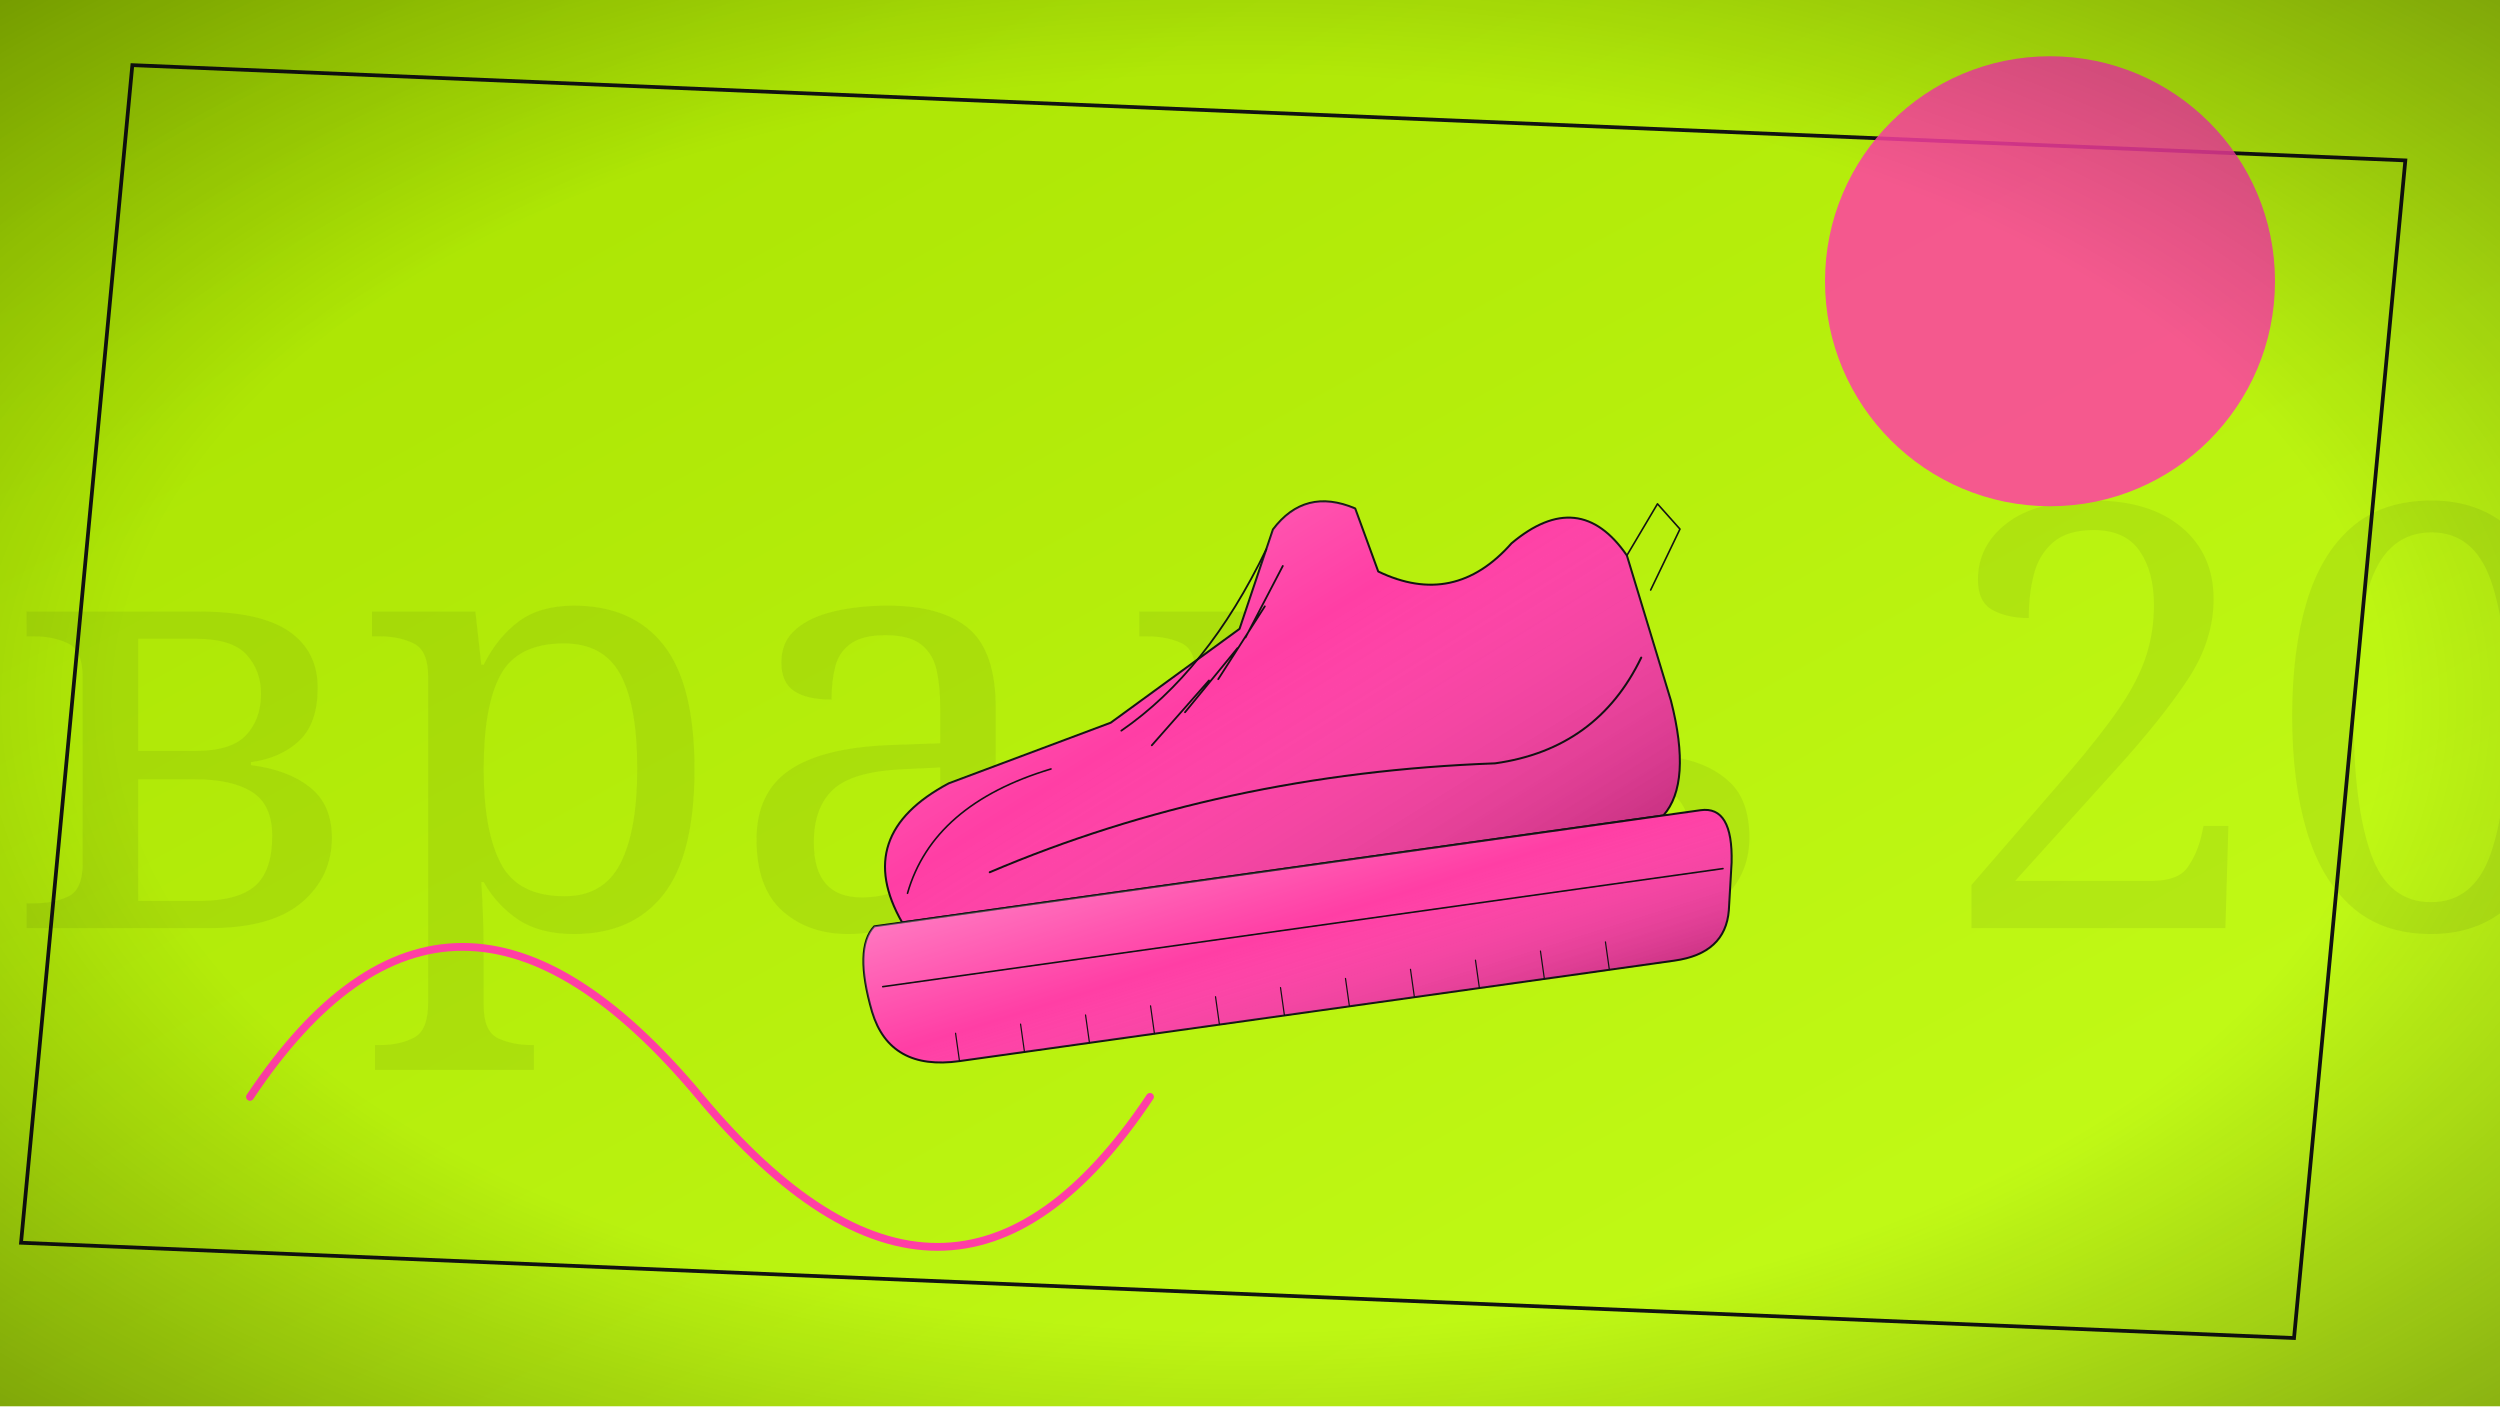
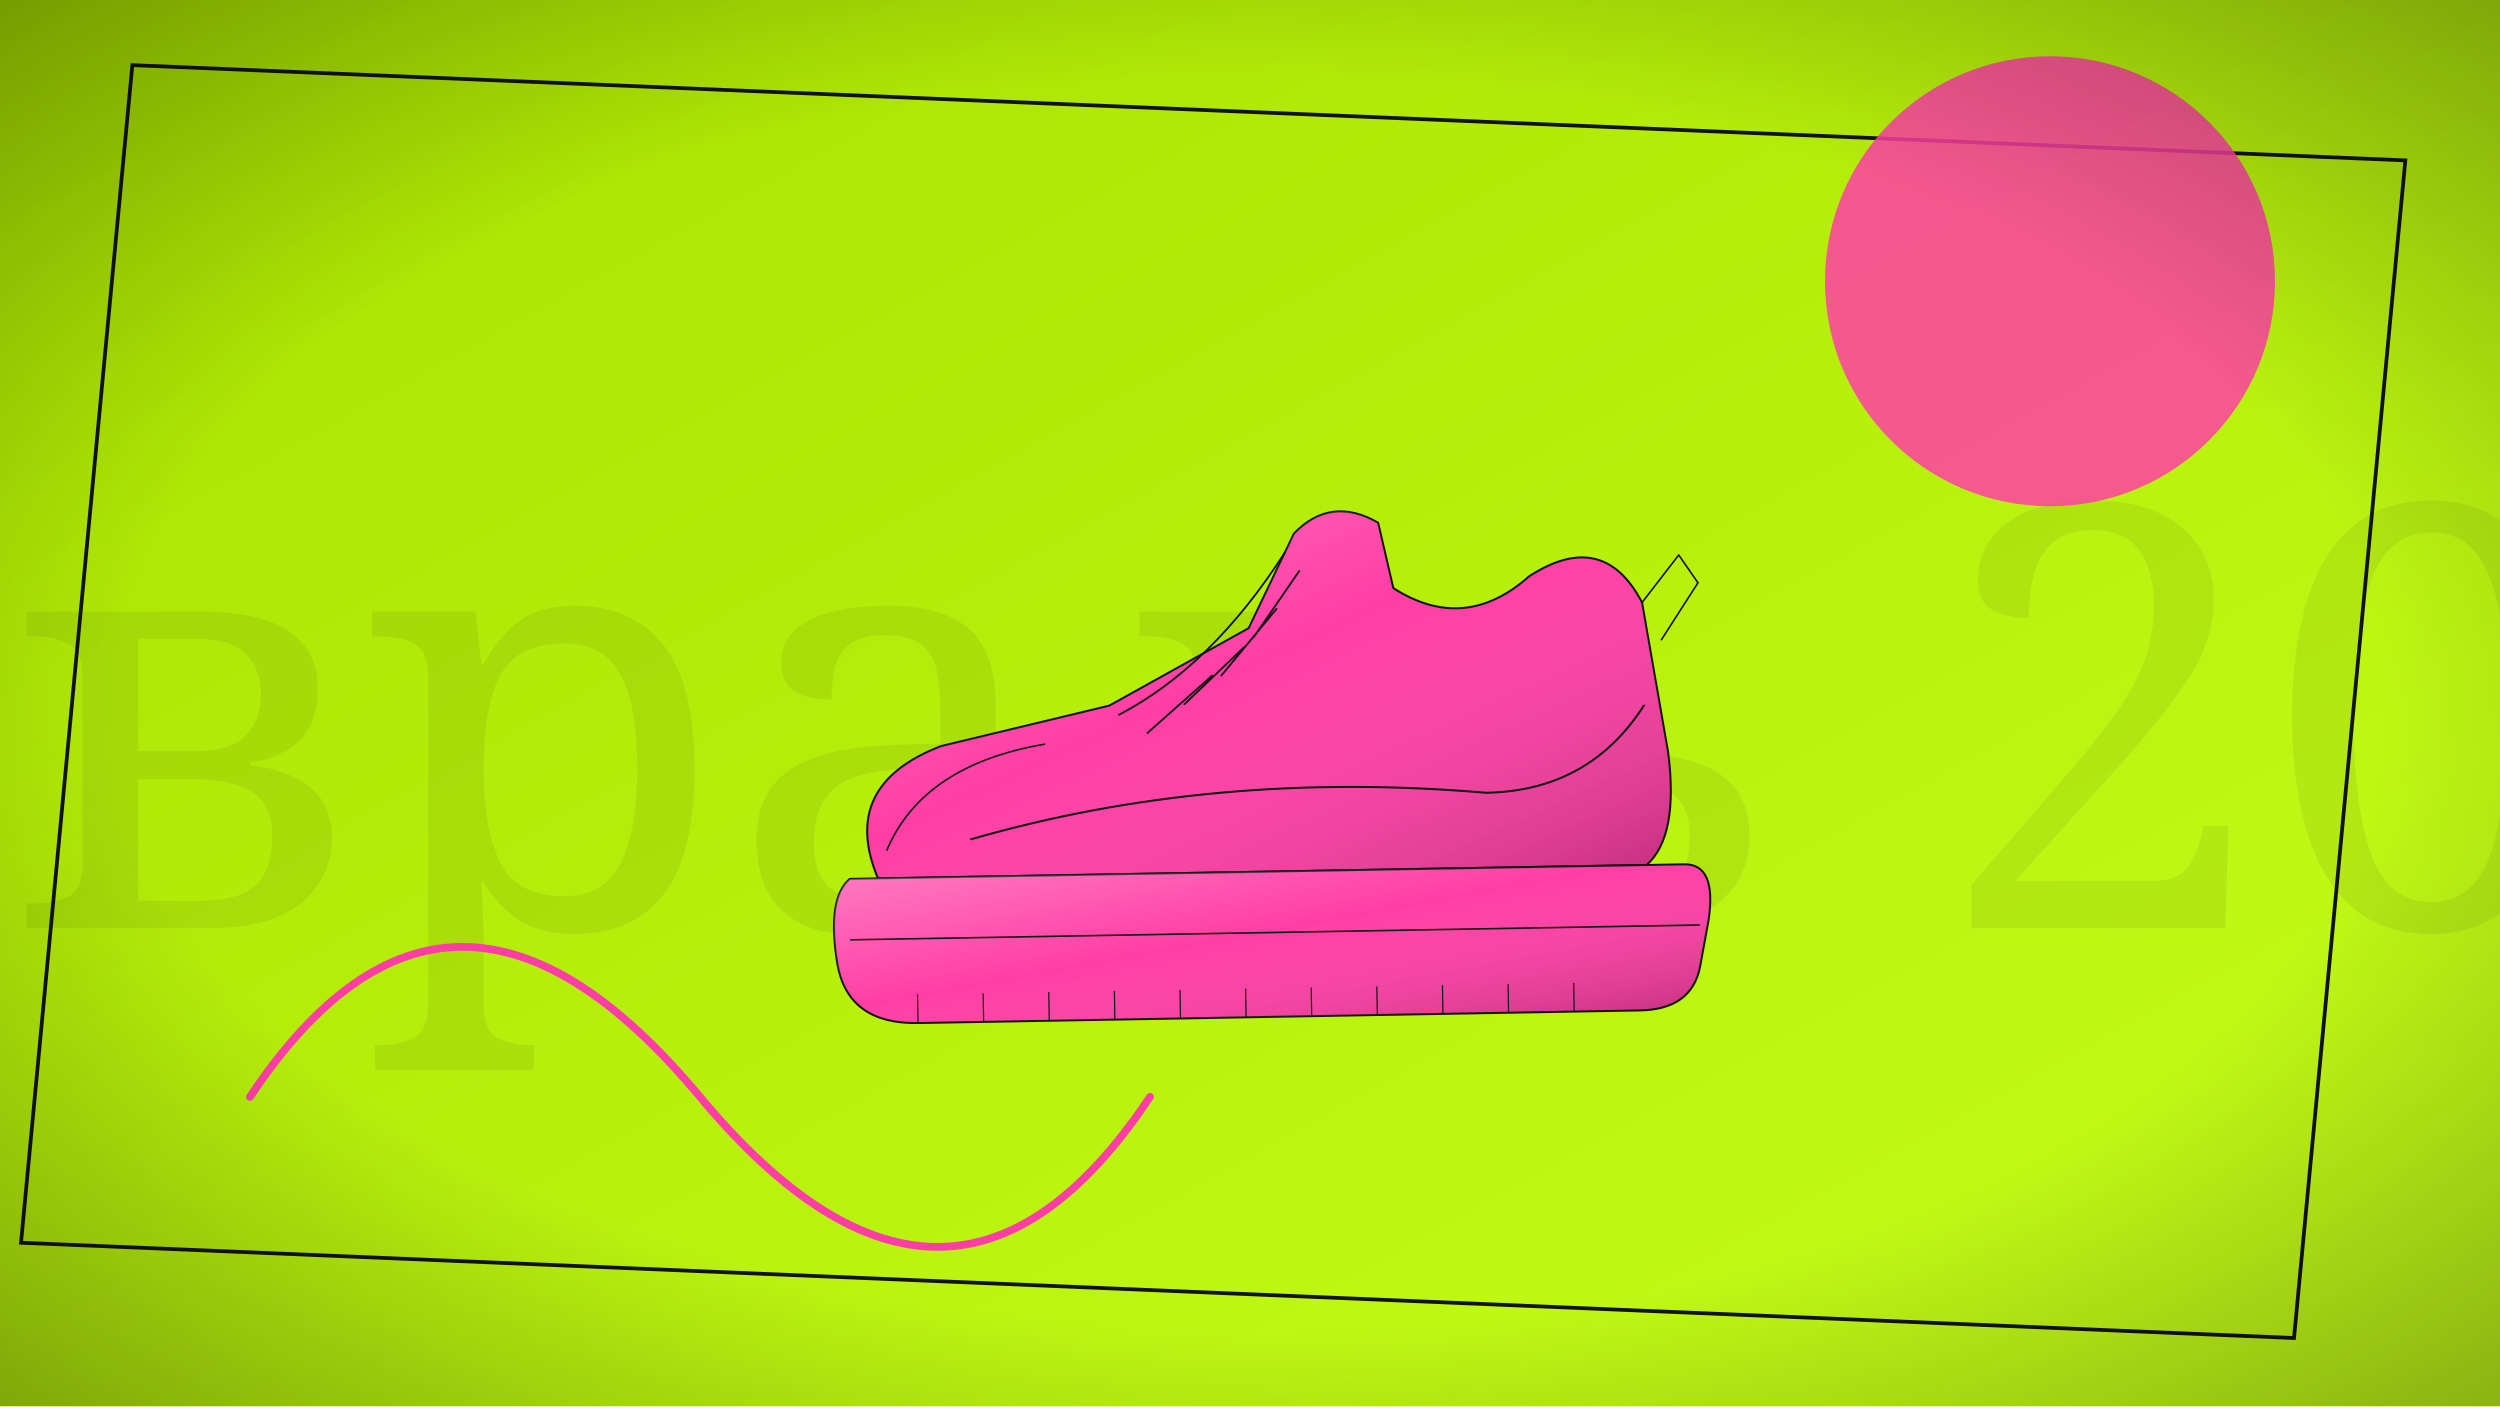
<svg xmlns="http://www.w3.org/2000/svg" viewBox="0 0 1600 900" width="1600" height="900">
  <defs>
    <radialGradient id="bg" cx="50%" cy="42%" r="80%">
      <stop offset="0" stop-color="#A8E000" />
      <stop offset="1" stop-color="#C6FF1A" />
    </radialGradient>
    <linearGradient id="bgd" x1="0" y1="0" x2="1" y2="1">
      <stop offset="0" stop-color="#A8E000" />
      <stop offset="1" stop-color="#C6FF1A" />
    </linearGradient>
    <linearGradient id="sheen" x1="0" y1="0" x2="1" y2="1">
      <stop offset="0" stop-color="#fff" stop-opacity=".30" />
      <stop offset=".45" stop-color="#fff" stop-opacity="0" />
      <stop offset="1" stop-color="#000" stop-opacity=".22" />
    </linearGradient>
    <linearGradient id="multi" x1="0" y1="0" x2="1" y2="1">
      <stop offset="0" stop-color="#B3122E" />
      <stop offset=".35" stop-color="#C9A227" />
      <stop offset=".7" stop-color="#2F5D46" />
      <stop offset="1" stop-color="#3557A0" />
    </linearGradient>
    <radialGradient id="vig" cx="50%" cy="50%" r="75%">
      <stop offset=".6" stop-color="#000" stop-opacity="0" />
      <stop offset="1" stop-color="#000" stop-opacity=".35" />
    </radialGradient>
  </defs>
  <rect width="1600" height="900" fill="url(#bgd)" />
  <text x="800" y="594" text-anchor="middle" font-family="Georgia, serif" font-size="378" fill="#121212" opacity="0.07">Февраль 2024</text>
  <rect x="72" y="72" width="1456" height="756" fill="none" stroke="#121212" stroke-width="2.4" transform="rotate(2.4 800 450) skewX(-3)" />
  <circle cx="1312" cy="180" r="144" fill="#FF3EA5" opacity="0.85" />
  <path d="M160 702 q128 -192 288 0 t288 0" fill="none" stroke="#FF3EA5" stroke-width="5" stroke-linecap="round" />
-   <g transform="translate(800 450) rotate(-8) scale(3) translate(-100 -100)">
+   <g transform="translate(800 450) rotate(-1) scale(3) translate(-100 -100)">
    <path d="M20 136 Q12 116 34 108 L70 100 L100 84 L110 64 Q118 56 128 62 L131 76 Q146 86 160 74 Q176 64 184 80 L189 112 Q191 130 184 136 Z" fill="#FF3EA5" stroke="#121212" stroke-width="1.3" stroke-linejoin="round" stroke-linecap="round" vector-effect="non-scaling-stroke" />
    <path d="M20 136 Q12 116 34 108 L70 100 L100 84 L110 64 Q118 56 128 62 L131 76 Q146 86 160 74 Q176 64 184 80 L189 112 Q191 130 184 136 Z" fill="url(#sheen)" stroke="none" />
    <path d="M14 136 L192 136 Q199 136 197 148 L195 158 Q193 167 182 167 L28 167 Q13 167 11 154 Q9 140 14 136 Z" fill="#FF3EA5" stroke="#121212" stroke-width="1.3" stroke-linejoin="round" stroke-linecap="round" vector-effect="non-scaling-stroke" />
    <path d="M14 136 L192 136 Q199 136 197 148 L195 158 Q193 167 182 167 L28 167 Q13 167 11 154 Q9 140 14 136 Z" fill="url(#sheen)" stroke="none" />
    <path d="M14 149 L195 149" fill="none" stroke="#121212" stroke-width="1.04" stroke-linejoin="round" stroke-linecap="round" vector-effect="non-scaling-stroke" />
    <path d="M28 161 L28 167 M42 161 L42 167 M56 161 L56 167 M70 161 L70 167 M84 161 L84 167 M98 161 L98 167 M112 161 L112 167 M126 161 L126 167 M140 161 L140 167 M154 161 L154 167 M168 161 L168 167" fill="none" stroke="#121212" stroke-width="0.78" stroke-linejoin="round" stroke-linecap="round" vector-effect="non-scaling-stroke" />
    <path d="M72 102 Q92 92 108 68" fill="none" stroke="#121212" stroke-width="1.17" stroke-linejoin="round" stroke-linecap="round" vector-effect="non-scaling-stroke" />
    <path d="M78 106 L92 94 M86 100 L99 88 M94 94 L106 80 M101 86 L111 72" fill="none" stroke="#121212" stroke-width="1.17" stroke-linejoin="round" stroke-linecap="round" vector-effect="non-scaling-stroke" />
    <path d="M40 128 Q92 114 150 120 Q172 120 184 102" fill="none" stroke="#121212" stroke-width="1.3" stroke-linejoin="round" stroke-linecap="round" vector-effect="non-scaling-stroke" />
    <path d="M22 130 Q30 112 56 108" fill="none" stroke="#121212" stroke-width="1.04" stroke-linejoin="round" stroke-linecap="round" vector-effect="non-scaling-stroke" />
    <path d="M184 80 L192 70 L196 76 L188 88" fill="none" stroke="#121212" stroke-width="1.04" stroke-linejoin="round" stroke-linecap="round" vector-effect="non-scaling-stroke" />
  </g>
  <rect width="1600" height="900" fill="url(#vig)" />
</svg>
